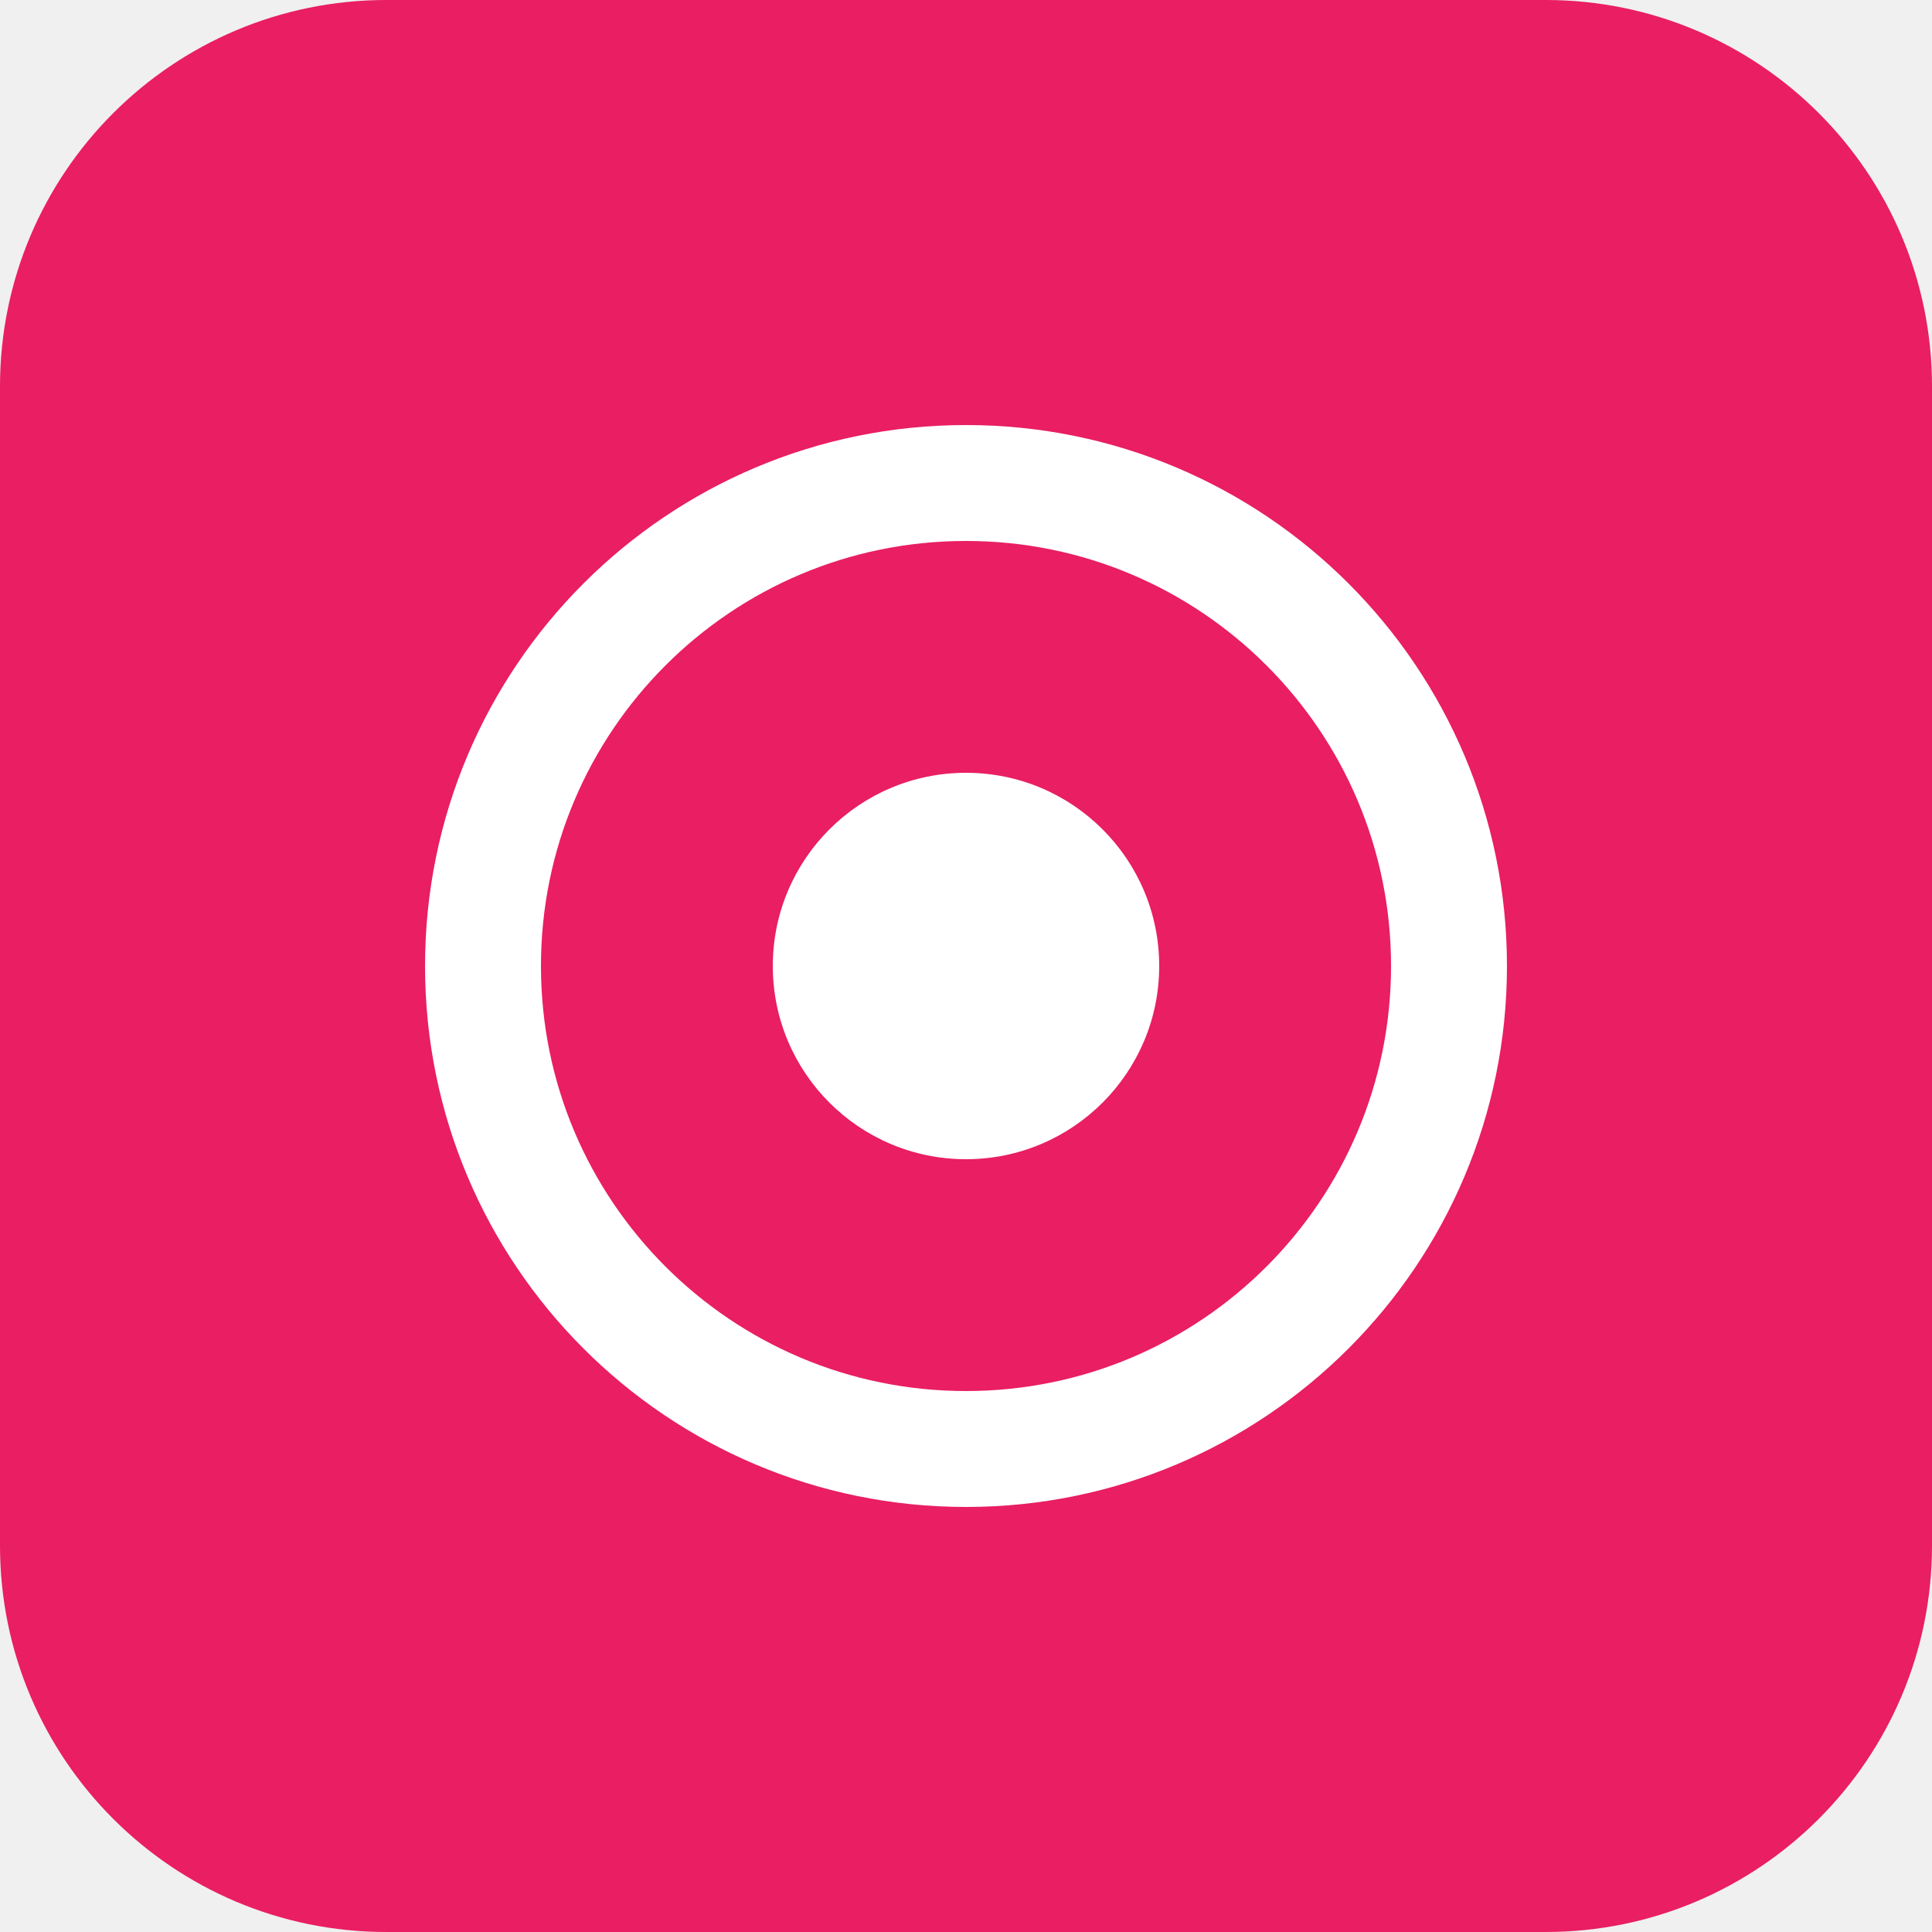
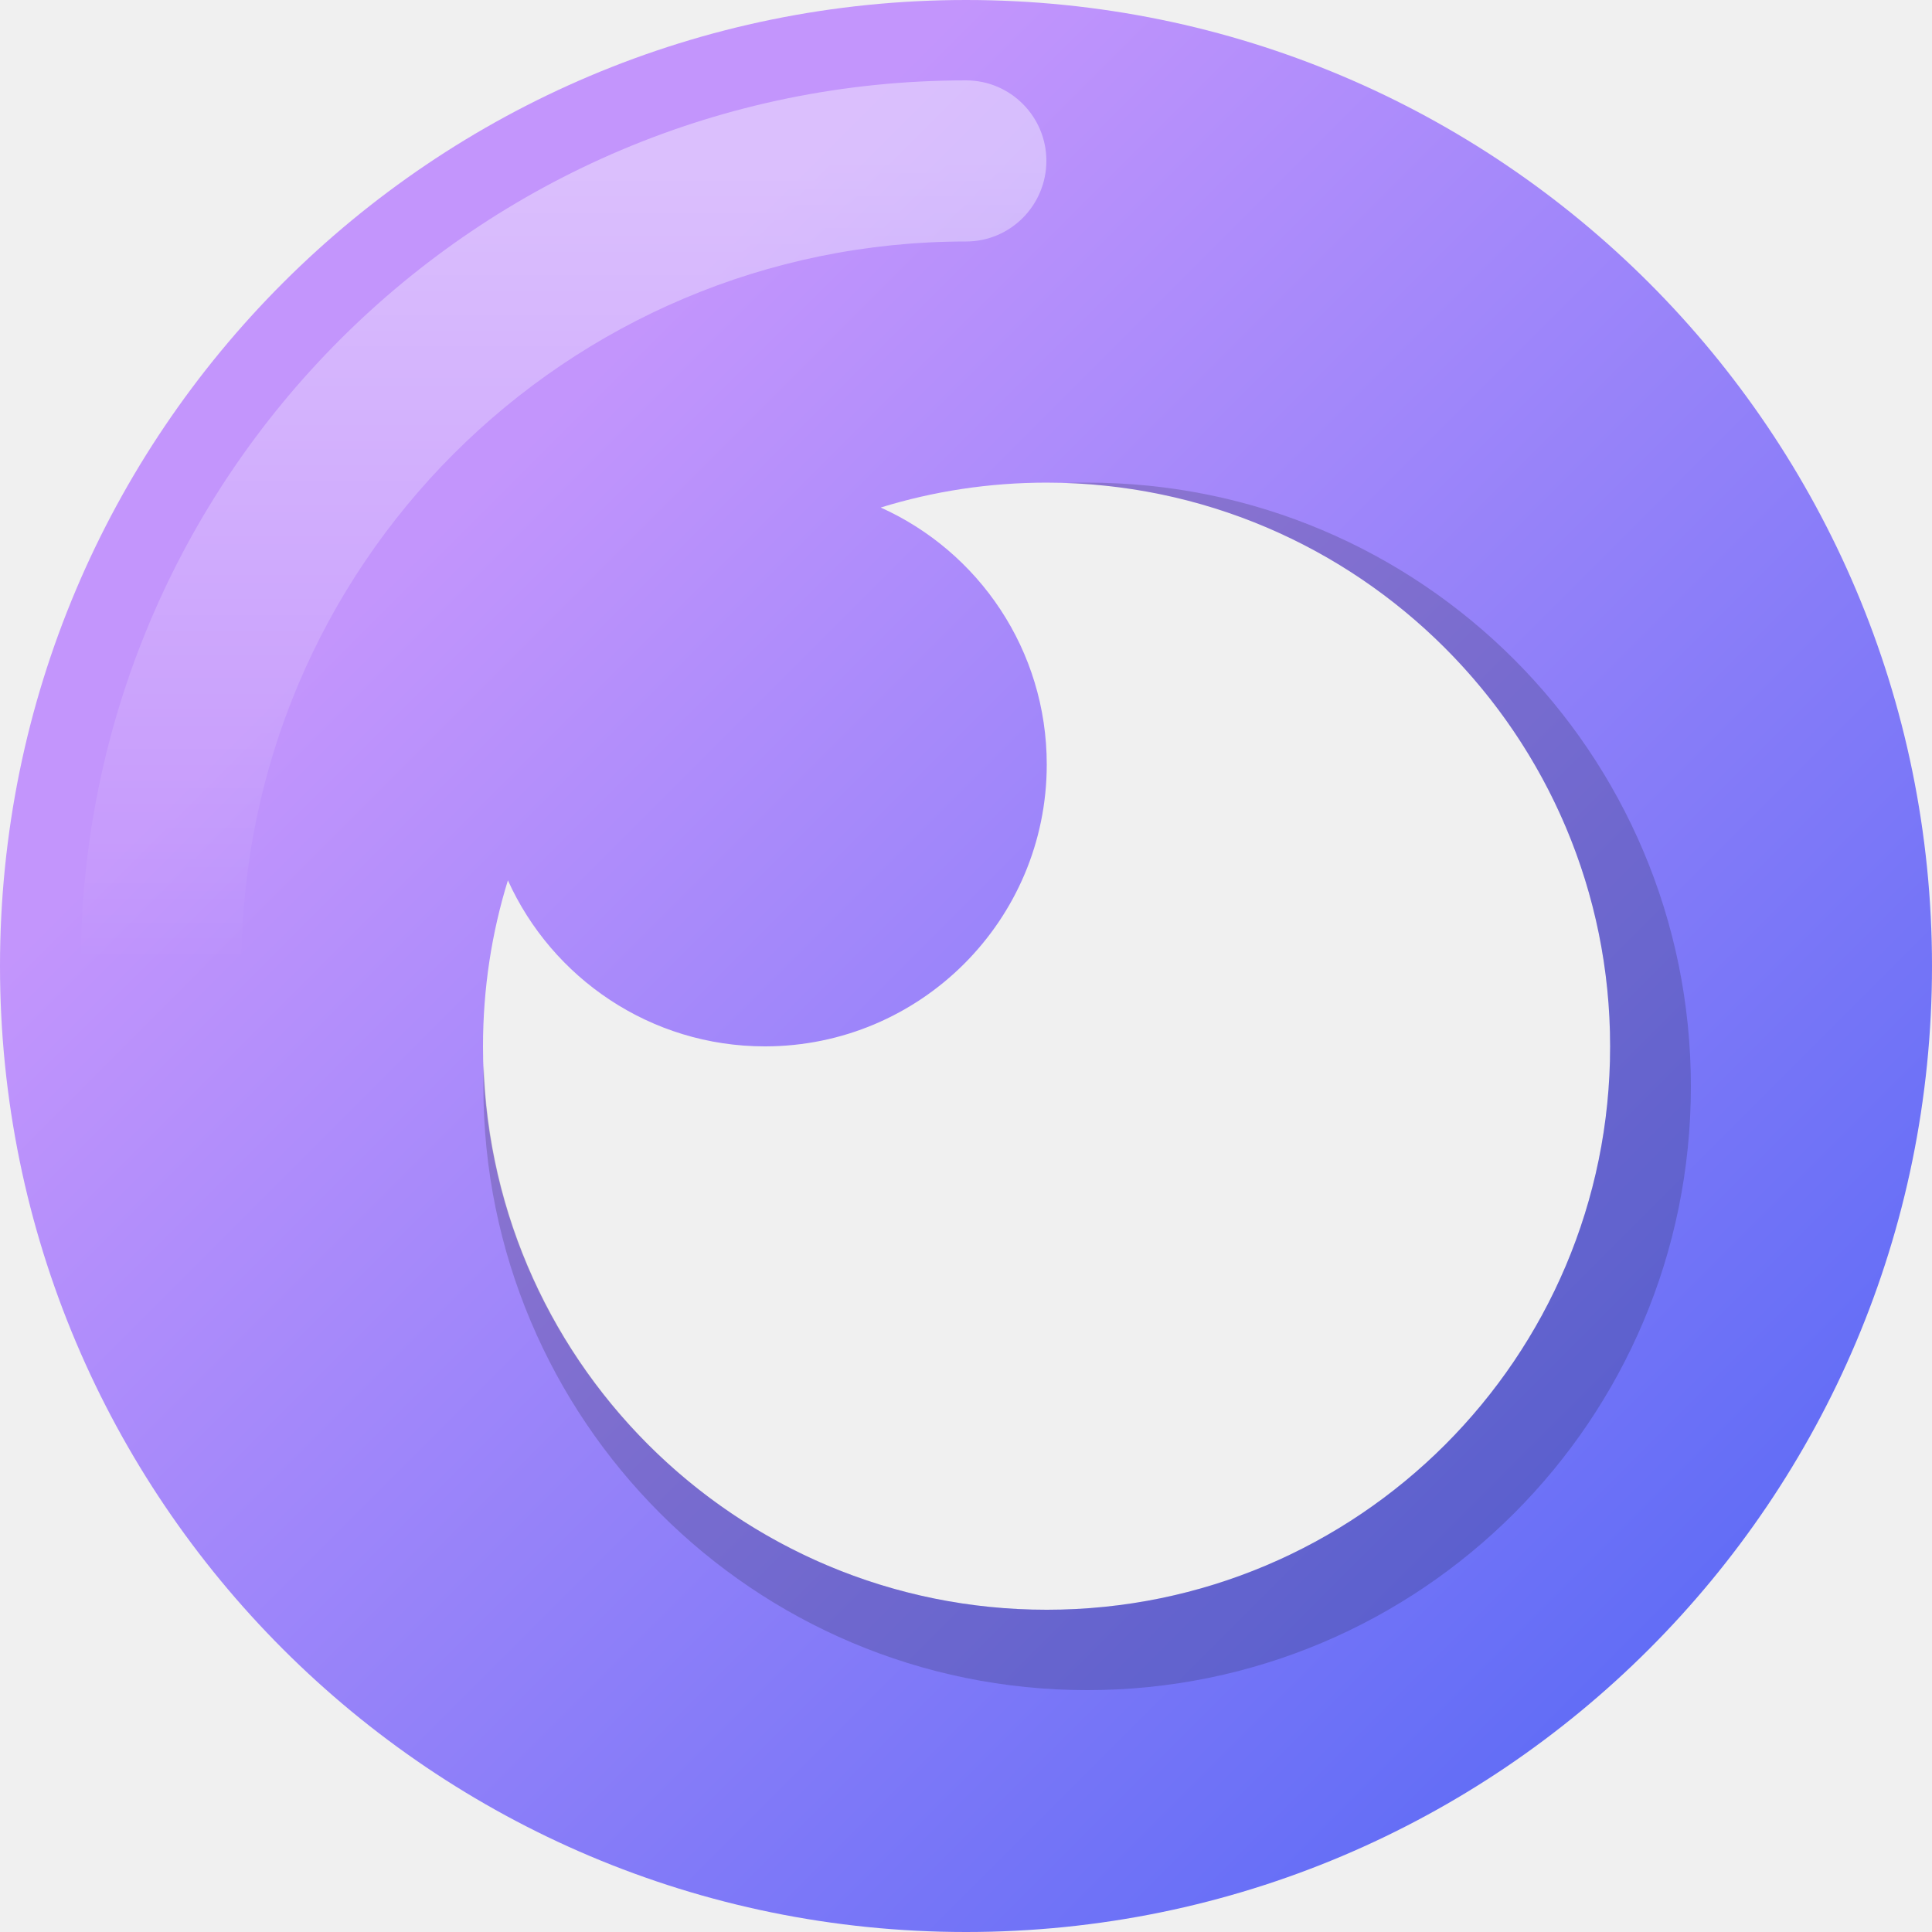
- <svg xmlns="http://www.w3.org/2000/svg" viewBox="0 0 100 100" width="100%" height="100%">
-   <rect width="100" height="100" rx="20" fill="#E91E63" />
-   <circle cx="50" cy="50" r="25" fill="none" stroke="#FFFFFF" stroke-width="6" />
-   <circle cx="50" cy="50" r="10" fill="#FFFFFF" />
+ <svg xmlns="http://www.w3.org/2000/svg" xml:space="preserve" viewBox="0 0 512 512">
+   <linearGradient id="a" x1="128" x2="498.667" y1="386" y2="15.333" gradientTransform="matrix(1 0 0 -1 0 514)" gradientUnits="userSpaceOnUse">
+     <stop offset="0" style="stop-color:#c395fc" />
+     <stop offset="1" style="stop-color:#4f65f5" />
+   </linearGradient>
+   <path d="M256 512c141.4 0 256-114.6 256-256S397.4 0 256 0 0 114.6 0 256s114.6 256 256 256m170.7-234.7c0 82.5-66.9 149.3-149.3 149.3S128 359.8 128 277.3c0-15.3 2.3-30.1 6.6-44 11.7 25.9 37.8 44 68.1 44 41.2 0 74.7-33.4 74.7-74.7 0-30.3-18-56.4-44-68.1 13.9-4.3 28.7-6.6 44-6.6 82.4.1 149.3 67 149.3 149.4" style="fill-rule:evenodd;clip-rule:evenodd;fill:url(#a)" />
+   <path d="M426.7 277.3c0 82.5-66.9 149.3-149.3 149.3-80.7 0-146.5-64.1-149.2-144.1-.1 1.8-.1 3.6-.1 5.4 0 88.4 71.6 160 160 160s160-71.6 160-160-71.6-160-160-160c-1.8 0-3.6 0-5.4.1 79.9 2.9 144 68.6 144 149.3" style="opacity:.2;fill-rule:evenodd;clip-rule:evenodd;fill:#131928" />
+   <linearGradient id="b" x1="149.333" x2="149.333" y1="471.333" y2="258" gradientTransform="matrix(1 0 0 -1 0 514)" gradientUnits="userSpaceOnUse">
+     <stop offset="0" style="stop-color:#fff;stop-opacity:.4" />
+     <stop offset="1" style="stop-color:#fff;stop-opacity:0" />
+   </linearGradient>
+   <path d="M256 64C150 64 64 150 64 256c0 11.8-9.6 21.3-21.3 21.3-11.8 0-21.3-9.6-21.3-21.3-.1-129.6 105-234.7 234.6-234.7 11.8 0 21.3 9.6 21.3 21.3 0 11.8-9.5 21.4-21.3 21.4" style="fill-rule:evenodd;clip-rule:evenodd;fill:url(#b)" />
</svg>
